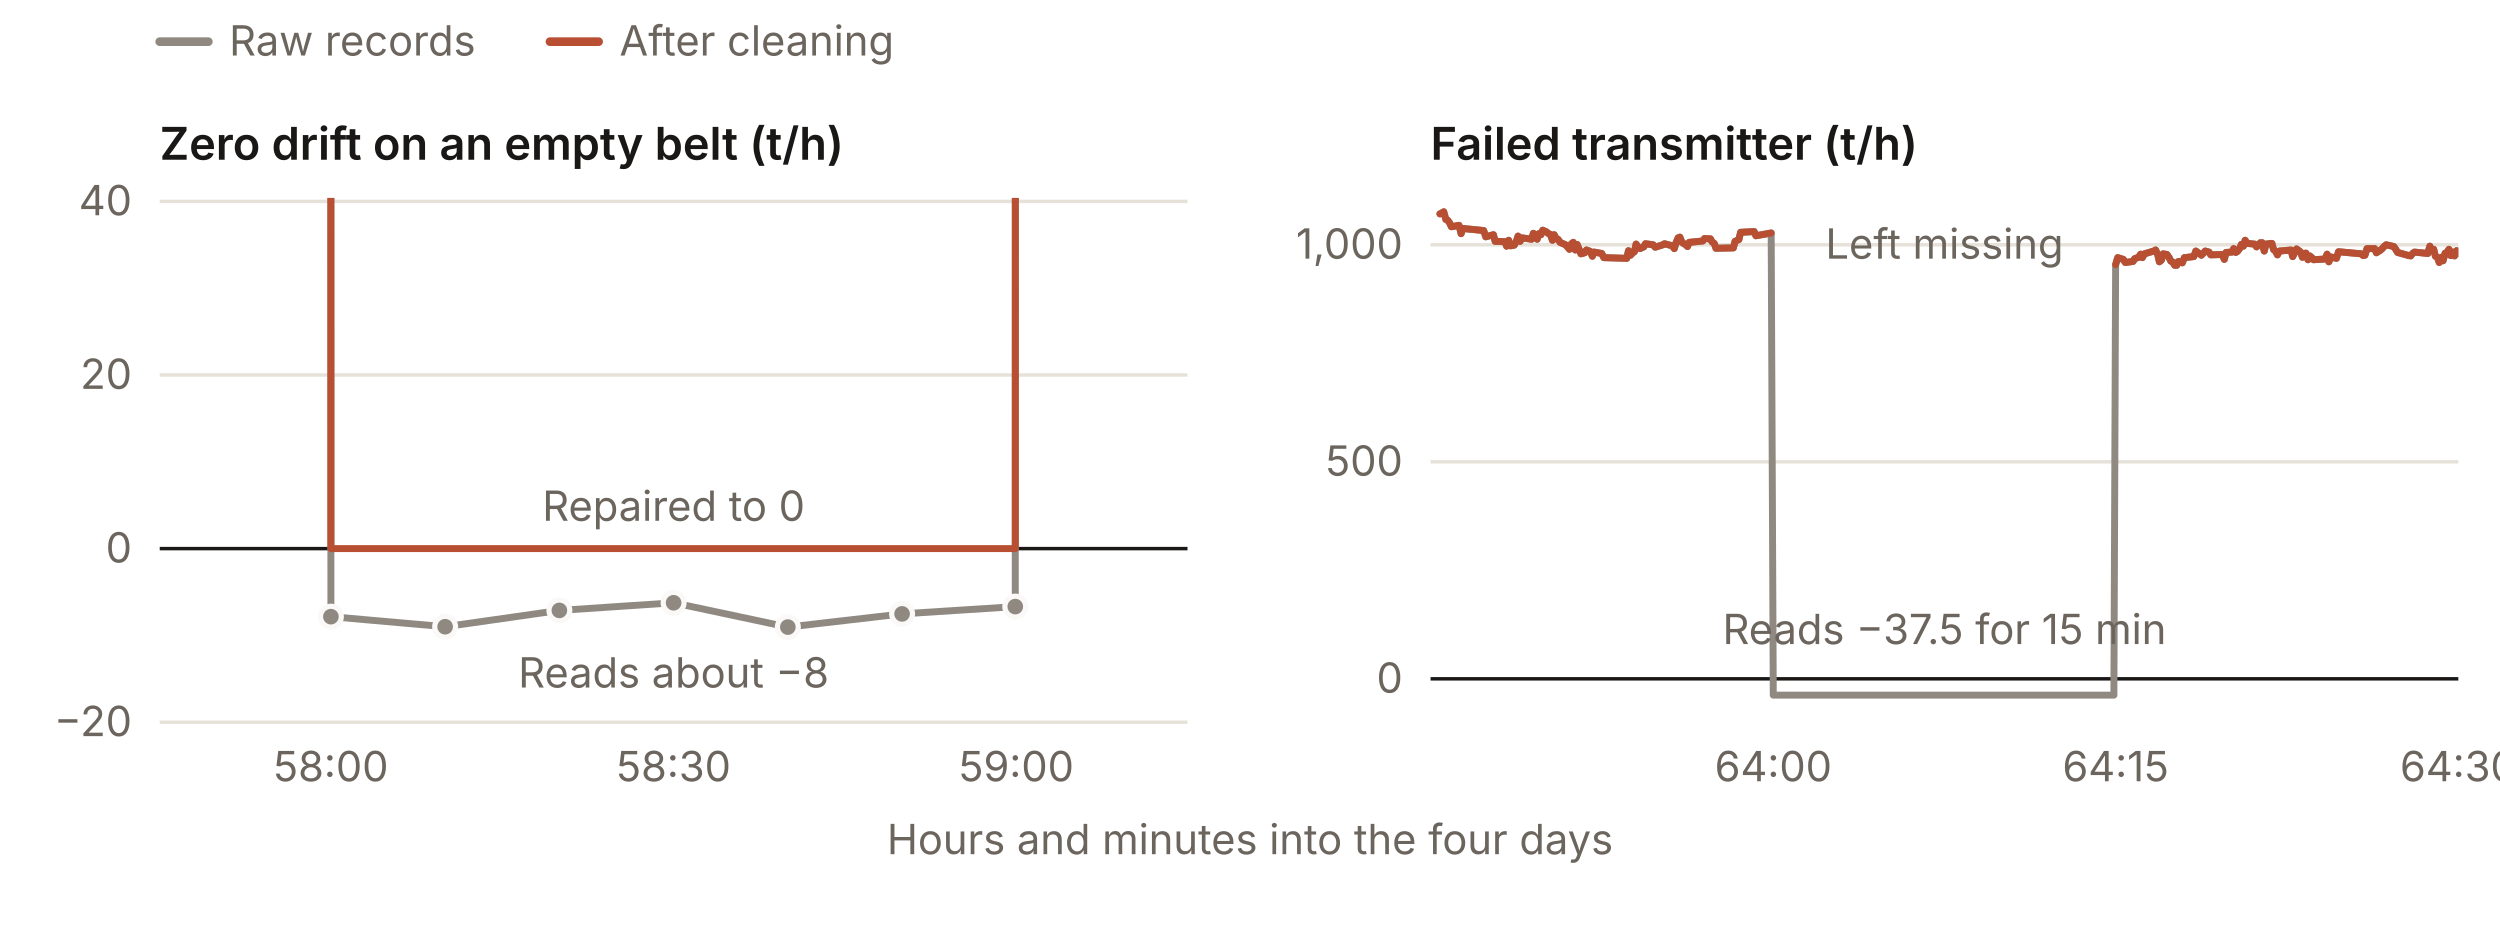
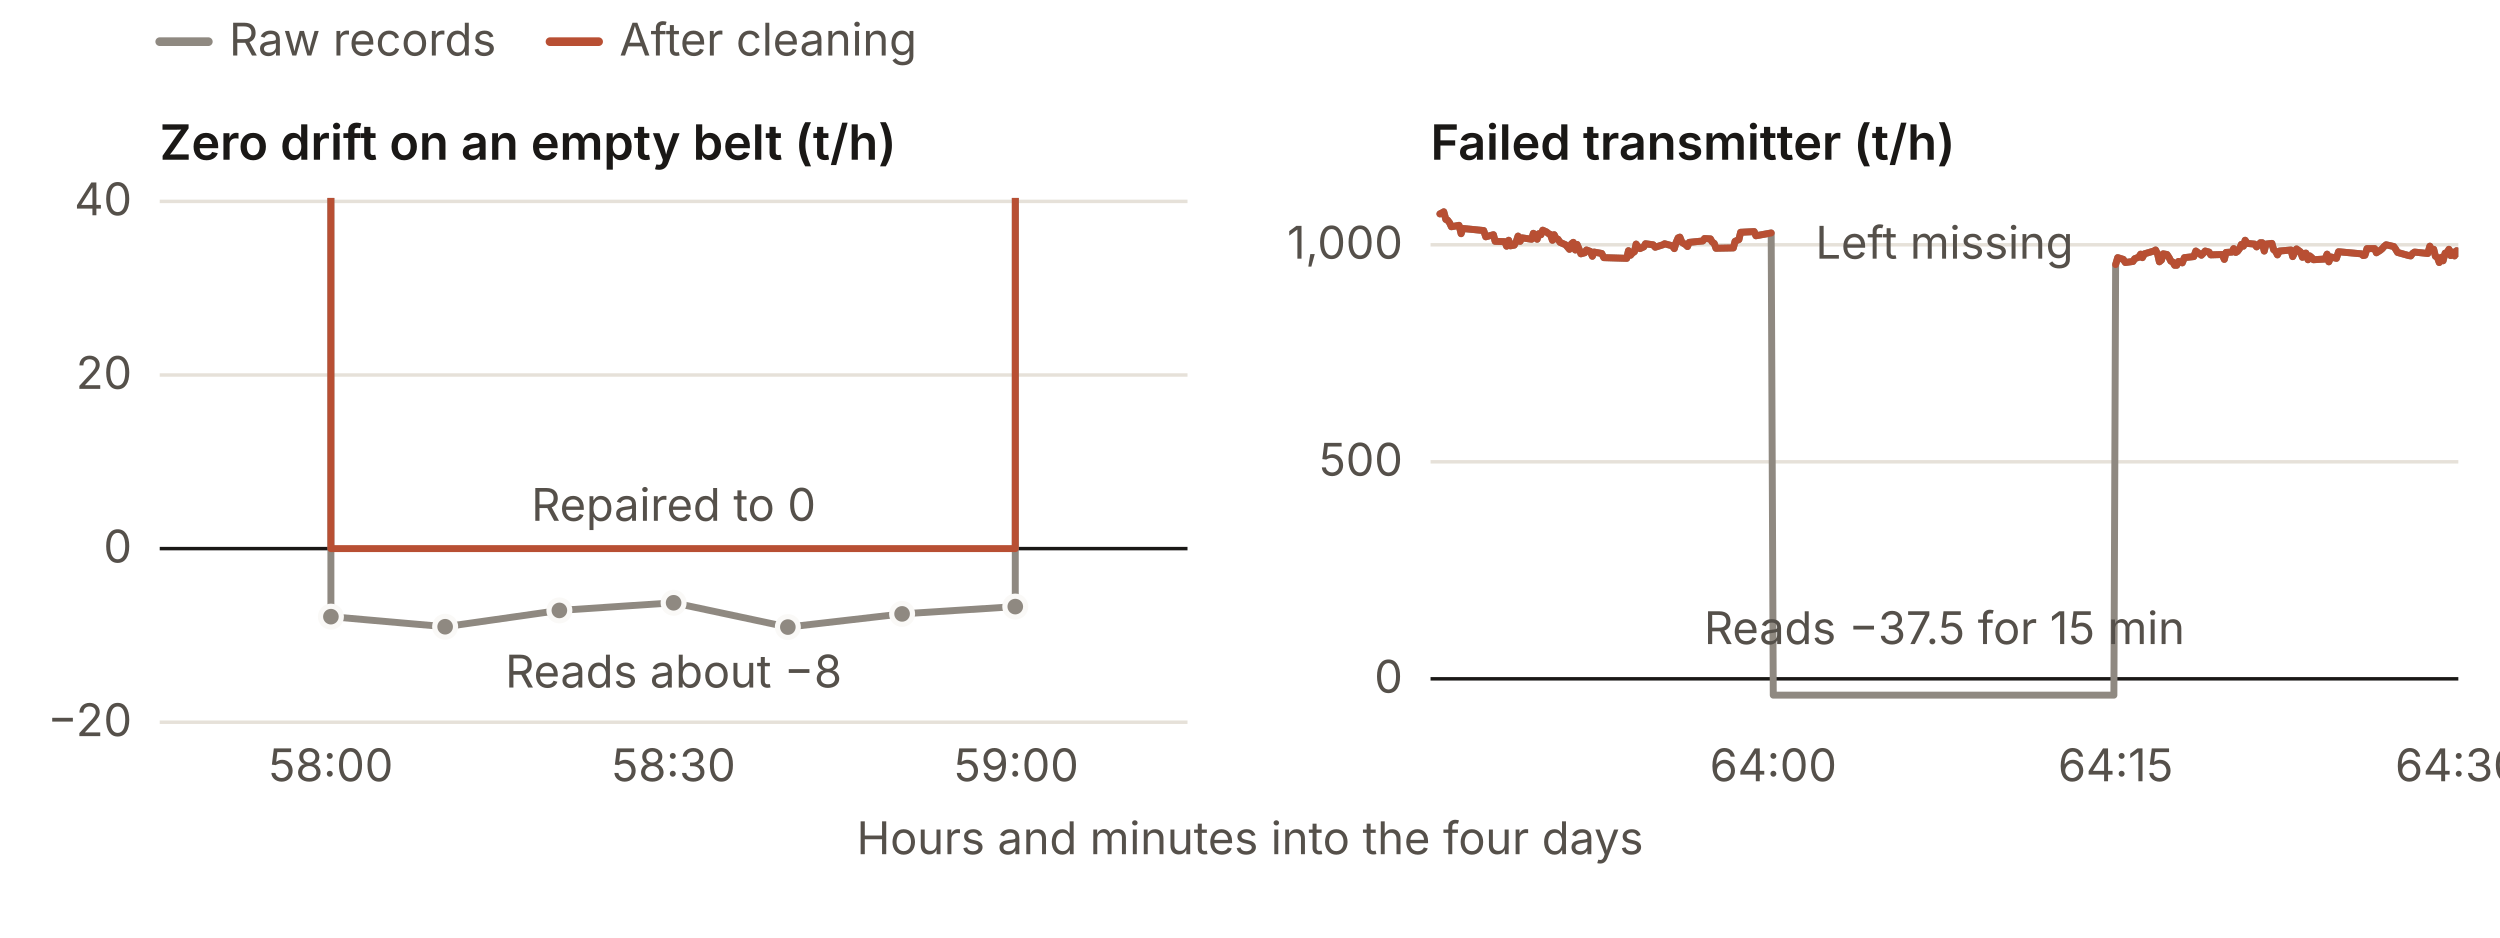
- <svg xmlns="http://www.w3.org/2000/svg" viewBox="0 0 720 270" width="720" height="270" role="img" font-family="'Plus Jakarta Sans', system-ui, -apple-system, 'Segoe UI', sans-serif" font-size="12" fill="#1A1816">
+ <svg xmlns="http://www.w3.org/2000/svg" viewBox="0 0 720 270" width="720" height="270" role="img" font-family="'Plus Jakarta Sans', system-ui, -apple-system, 'Segoe UI', sans-serif" font-size="13" fill="#1A1816">
  <line x1="46.0" y1="12.0" x2="60.0" y2="12.0" stroke="#8F8981" stroke-width="2.5" stroke-linecap="round" />
-   <text x="66.0" y="16.0" text-anchor="start" fill="#6B655E" font-size="12" font-weight="400">Raw records</text>
+   <text x="66.0" y="16.0" text-anchor="start" fill="#55504A" font-size="13" font-weight="400">Raw records</text>
  <line x1="158.4" y1="12.0" x2="172.4" y2="12.0" stroke="#B84F33" stroke-width="2.5" stroke-linecap="round" />
-   <text x="178.4" y="16.0" text-anchor="start" fill="#6B655E" font-size="12" font-weight="400">After cleaning</text>
-   <clipPath id="c2544-1">
+   <text x="178.4" y="16.0" text-anchor="start" fill="#55504A" font-size="13" font-weight="400">After cleaning</text>
+   <clipPath id="c4960-1">
    <rect x="46" y="57" width="296.0" height="152" />
  </clipPath>
-   <text x="46.0" y="46.0" text-anchor="start" fill="#1A1816" font-size="13" font-weight="600">Zero drift on an empty belt (t/h)</text>
+   <text x="46.0" y="46.0" text-anchor="start" fill="#1A1816" font-size="14" font-weight="600">Zero drift on an empty belt (t/h)</text>
  <line x1="46.0" y1="208.0" x2="342.0" y2="208.0" stroke="#E6E1D9" stroke-width="1" stroke-linecap="butt" />
-   <text x="38.0" y="212.0" text-anchor="end" fill="#6B655E" font-size="12" font-weight="400">−20</text>
+   <text x="38.0" y="212.0" text-anchor="end" fill="#55504A" font-size="13" font-weight="400">−20</text>
  <line x1="46.0" y1="158.0" x2="342.0" y2="158.0" stroke="#1A1816" stroke-width="1" stroke-linecap="butt" />
-   <text x="38.0" y="162.0" text-anchor="end" fill="#6B655E" font-size="12" font-weight="400">0</text>
+   <text x="38.0" y="162.0" text-anchor="end" fill="#55504A" font-size="13" font-weight="400">0</text>
  <line x1="46.0" y1="108.0" x2="342.0" y2="108.0" stroke="#E6E1D9" stroke-width="1" stroke-linecap="butt" />
-   <text x="38.0" y="112.0" text-anchor="end" fill="#6B655E" font-size="12" font-weight="400">20</text>
+   <text x="38.0" y="112.0" text-anchor="end" fill="#55504A" font-size="13" font-weight="400">20</text>
  <line x1="46.0" y1="58.0" x2="342.0" y2="58.0" stroke="#E6E1D9" stroke-width="1" stroke-linecap="butt" />
-   <text x="38.0" y="62.0" text-anchor="end" fill="#6B655E" font-size="12" font-weight="400">40</text>
-   <text x="95.3" y="225.0" text-anchor="middle" fill="#6B655E" font-size="12" font-weight="400">58:00</text>
-   <text x="194.0" y="225.0" text-anchor="middle" fill="#6B655E" font-size="12" font-weight="400">58:30</text>
-   <text x="292.7" y="225.0" text-anchor="middle" fill="#6B655E" font-size="12" font-weight="400">59:00</text>
-   <path d="M47.4,-2373.6 L47.6,-2393.4 L48.2,-2399.0 L48.5,-2415.8 L49.0,-2402.7 L49.3,-2389.0 L49.8,-2383.2 L50.1,-2367.6 L50.4,-2403.4 L50.7,-2380.2 L52.6,-2376.8 L52.9,-2358.8 L53.7,-2345.0 L53.9,-2326.9 L54.2,-2278.2 L54.8,-2296.4 L55.0,-2333.6 L55.3,-2306.6 L55.6,-2312.1 L55.9,-2334.2 L56.7,-2331.7 L57.0,-2314.2 L57.2,-2343.0 L57.5,-2351.2 L57.8,-2306.6 L58.3,-2298.4 L58.6,-2339.6 L59.7,-2349.9 L60.0,-2318.7 L60.5,-2319.4 L60.8,-2296.6 L61.1,-2347.9 L61.3,-2349.7 L61.6,-2369.7 L61.9,-2323.8 L62.2,-2344.4 L63.5,-2328.2 L63.8,-2304.3 L64.1,-2317.1 L64.4,-2347.0 L64.6,-2327.7 L64.9,-2352.5 L65.2,-2329.6 L65.5,-2317.3 L65.7,-2354.5 L66.6,-2352.3 L66.8,-2330.8 L67.1,-2353.5 L69.0,-2368.6 L69.3,-2382.0 L70.7,-2390.7 L70.9,-2410.4 L71.2,-2395.0 L71.5,-2380.9 L72.9,-2389.7 L73.1,-2435.4 L73.4,-2413.9 L73.7,-2452.5 L74.0,-2394.1 L76.4,-2400.8 L76.7,-2373.9 L78.9,-2366.6 L79.2,-2350.7 L79.4,-2354.1 L79.7,-2388.4 L80.0,-2368.6 L80.5,-2376.8 L80.8,-2387.4 L83.5,-2374.0 L83.8,-2361.4 L84.9,-2343.2 L85.2,-2317.7 L85.5,-2329.2 L85.7,-2363.1 L86.0,-2317.7 L86.3,-2321.2 L86.6,-2358.4 L87.1,-2342.5 L87.4,-2327.0 L91.5,-2311.2 L91.8,-2302.0 L92.0,-2282.0 L93.4,-2293.9 L93.7,-2316.2 L94.0,-2299.5 L94.2,-2293.9 L95.1,-2288.9 L95.3,177.6 L128.2,180.5 L161.1,175.8 L194.0,173.6 L226.9,180.6 L259.8,176.8 L292.4,174.7 L292.7,-2361.2 L294.6,-2354.5 L294.9,-2381.7 L295.4,-2364.0 L295.7,-2348.3 L296.0,-2381.3 L296.2,-2360.8 L296.5,-2339.3 L296.8,-2358.3 L297.1,-2337.3 L297.3,-2373.6 L297.9,-2391.7 L298.1,-2408.2 L298.7,-2419.4 L299.0,-2451.2 L299.2,-2441.5 L299.5,-2425.8 L299.8,-2419.4 L300.1,-2387.5 L300.3,-2413.0 L300.6,-2385.0 L300.9,-2389.1 L301.2,-2408.0 L301.7,-2394.4 L302.0,-2387.2 L302.3,-2408.5 L302.8,-2411.8 L303.1,-2386.4 L303.4,-2367.8 L303.6,-2350.0 L305.3,-2356.5 L305.5,-2375.0 L309.1,-2359.1 L309.4,-2352.4 L309.7,-2323.8 L309.9,-2344.2 L311.0,-2339.5 L311.3,-2290.7 L311.6,-2312.2 L311.9,-2347.1 L312.1,-2350.6 L312.4,-2369.3 L313.5,-2359.4 L313.8,-2346.1 L314.3,-2357.8 L314.6,-2381.8 L314.9,-2352.2 L316.2,-2334.4 L316.5,-2315.2 L316.8,-2335.0 L317.1,-2335.3 L317.3,-2353.8 L317.6,-2353.1 L317.9,-2327.7 L318.4,-2331.8 L318.7,-2347.7 L319.5,-2342.5 L319.8,-2317.1 L320.1,-2313.0 L320.3,-2295.5 L320.6,-2321.7 L320.9,-2327.0 L321.2,-2341.8 L321.4,-2367.6 L321.7,-2355.3 L322.0,-2339.2 L322.3,-2331.8 L322.5,-2361.6 L322.8,-2333.2 L323.1,-2355.4 L323.4,-2293.2 L323.6,-2312.2 L324.5,-2301.4 L324.7,-2284.5 L325.0,-2326.9 L325.3,-2316.8 L325.6,-2306.7 L326.7,-2324.0 L326.9,-2332.9 L327.2,-2307.5 L327.5,-2327.0 L328.0,-2336.8 L328.3,-2272.4 L328.6,-2302.3 L329.1,-2311.1 L329.4,-2340.2 L329.7,-2317.4 L329.9,-2322.3 L330.2,-2343.7 L331.3,-2349.6 L331.6,-2365.3 L332.1,-2367.1 L332.4,-2384.2 L334.1,-2373.2 L334.3,-2355.7 L334.6,-2392.3 L334.9,-2356.2 L335.1,-2379.4 L335.4,-2363.4 L335.7,-2357.7 L336.0,-2328.5 L336.8,-2320.2 L337.1,-2303.5 L337.3,-2298.6 L337.6,-2331.6 L338.4,-2340.3 L338.7,-2298.3 L339.3,-2305.4 L339.5,-2324.2 L340.9,-2323.9 L341.2,-2362.1 L341.5,-2356.7 L341.7,-2342.2" fill="none" stroke="#8F8981" stroke-width="2" stroke-linejoin="round" stroke-linecap="round" clip-path="url(#c2544-1)" />
+   <text x="38.0" y="62.0" text-anchor="end" fill="#55504A" font-size="13" font-weight="400">40</text>
+   <text x="95.3" y="225.0" text-anchor="middle" fill="#55504A" font-size="13" font-weight="400">58:00</text>
+   <text x="194.0" y="225.0" text-anchor="middle" fill="#55504A" font-size="13" font-weight="400">58:30</text>
+   <text x="292.7" y="225.0" text-anchor="middle" fill="#55504A" font-size="13" font-weight="400">59:00</text>
+   <path d="M47.4,-2373.6 L47.6,-2393.4 L48.2,-2399.0 L48.5,-2415.8 L49.0,-2402.7 L49.3,-2389.0 L49.8,-2383.2 L50.1,-2367.6 L50.4,-2403.4 L50.7,-2380.2 L52.6,-2376.8 L52.9,-2358.8 L53.7,-2345.0 L53.9,-2326.9 L54.2,-2278.2 L54.8,-2296.4 L55.0,-2333.6 L55.3,-2306.6 L55.6,-2312.1 L55.9,-2334.2 L56.7,-2331.7 L57.0,-2314.2 L57.2,-2343.0 L57.5,-2351.2 L57.8,-2306.6 L58.3,-2298.4 L58.6,-2339.6 L59.7,-2349.9 L60.0,-2318.7 L60.5,-2319.4 L60.8,-2296.6 L61.1,-2347.9 L61.3,-2349.7 L61.6,-2369.7 L61.9,-2323.8 L62.2,-2344.4 L63.5,-2328.2 L63.8,-2304.3 L64.1,-2317.1 L64.4,-2347.0 L64.6,-2327.7 L64.9,-2352.5 L65.2,-2329.6 L65.5,-2317.3 L65.7,-2354.5 L66.6,-2352.3 L66.8,-2330.8 L67.1,-2353.5 L69.0,-2368.6 L69.3,-2382.0 L70.7,-2390.7 L70.9,-2410.4 L71.2,-2395.0 L71.5,-2380.9 L72.9,-2389.7 L73.1,-2435.4 L73.4,-2413.9 L73.7,-2452.5 L74.0,-2394.1 L76.4,-2400.8 L76.7,-2373.9 L78.9,-2366.6 L79.2,-2350.7 L79.4,-2354.1 L79.7,-2388.4 L80.0,-2368.6 L80.5,-2376.8 L80.8,-2387.4 L83.5,-2374.0 L83.8,-2361.4 L84.9,-2343.2 L85.2,-2317.7 L85.5,-2329.2 L85.7,-2363.1 L86.0,-2317.7 L86.3,-2321.2 L86.6,-2358.4 L87.1,-2342.5 L87.4,-2327.0 L91.5,-2311.2 L91.8,-2302.0 L92.0,-2282.0 L93.4,-2293.9 L93.7,-2316.2 L94.0,-2299.5 L94.2,-2293.9 L95.1,-2288.9 L95.3,177.6 L128.2,180.5 L161.1,175.8 L194.0,173.6 L226.9,180.6 L259.8,176.8 L292.4,174.7 L292.7,-2361.2 L294.6,-2354.5 L294.9,-2381.7 L295.4,-2364.0 L295.7,-2348.3 L296.0,-2381.3 L296.2,-2360.8 L296.5,-2339.3 L296.8,-2358.3 L297.1,-2337.3 L297.3,-2373.6 L297.9,-2391.7 L298.1,-2408.2 L298.7,-2419.4 L299.0,-2451.2 L299.2,-2441.5 L299.5,-2425.8 L299.8,-2419.4 L300.1,-2387.5 L300.3,-2413.0 L300.6,-2385.0 L300.9,-2389.1 L301.2,-2408.0 L301.7,-2394.4 L302.0,-2387.2 L302.3,-2408.5 L302.8,-2411.8 L303.1,-2386.4 L303.4,-2367.8 L303.6,-2350.0 L305.3,-2356.5 L305.5,-2375.0 L309.1,-2359.1 L309.4,-2352.4 L309.7,-2323.8 L309.9,-2344.2 L311.0,-2339.5 L311.3,-2290.7 L311.6,-2312.2 L311.9,-2347.1 L312.1,-2350.6 L312.4,-2369.3 L313.5,-2359.4 L313.8,-2346.1 L314.3,-2357.8 L314.6,-2381.8 L314.9,-2352.2 L316.2,-2334.4 L316.5,-2315.2 L316.8,-2335.0 L317.1,-2335.3 L317.3,-2353.8 L317.6,-2353.1 L317.9,-2327.7 L318.4,-2331.8 L318.7,-2347.7 L319.5,-2342.5 L319.8,-2317.1 L320.1,-2313.0 L320.3,-2295.5 L320.6,-2321.7 L320.9,-2327.0 L321.2,-2341.8 L321.4,-2367.6 L321.7,-2355.3 L322.0,-2339.2 L322.3,-2331.8 L322.5,-2361.6 L322.8,-2333.2 L323.1,-2355.4 L323.4,-2293.2 L323.6,-2312.2 L324.5,-2301.4 L324.7,-2284.5 L325.0,-2326.9 L325.3,-2316.8 L325.6,-2306.7 L326.7,-2324.0 L326.9,-2332.9 L327.2,-2307.5 L327.5,-2327.0 L328.0,-2336.8 L328.3,-2272.4 L328.6,-2302.3 L329.1,-2311.1 L329.4,-2340.2 L329.7,-2317.4 L329.9,-2322.3 L330.2,-2343.7 L331.3,-2349.6 L331.6,-2365.3 L332.1,-2367.1 L332.4,-2384.2 L334.1,-2373.2 L334.3,-2355.7 L334.6,-2392.3 L334.9,-2356.2 L335.1,-2379.4 L335.4,-2363.4 L335.7,-2357.7 L336.0,-2328.5 L336.8,-2320.2 L337.1,-2303.5 L337.3,-2298.6 L337.6,-2331.6 L338.4,-2340.3 L338.7,-2298.3 L339.3,-2305.4 L339.5,-2324.2 L340.9,-2323.9 L341.2,-2362.1 L341.5,-2356.7 L341.7,-2342.2" fill="none" stroke="#8F8981" stroke-width="2" stroke-linejoin="round" stroke-linecap="round" clip-path="url(#c4960-1)" />
  <circle cx="95.3" cy="177.6" r="3" fill="#8F8981" stroke="#FAF9F7" stroke-width="1.5" />
  <circle cx="128.2" cy="180.5" r="3" fill="#8F8981" stroke="#FAF9F7" stroke-width="1.5" />
  <circle cx="161.1" cy="175.8" r="3" fill="#8F8981" stroke="#FAF9F7" stroke-width="1.5" />
  <circle cx="194.0" cy="173.6" r="3" fill="#8F8981" stroke="#FAF9F7" stroke-width="1.5" />
  <circle cx="226.9" cy="180.6" r="3" fill="#8F8981" stroke="#FAF9F7" stroke-width="1.5" />
  <circle cx="259.8" cy="176.8" r="3" fill="#8F8981" stroke="#FAF9F7" stroke-width="1.5" />
  <circle cx="292.4" cy="174.7" r="3" fill="#8F8981" stroke="#FAF9F7" stroke-width="1.5" />
-   <path d="M47.4,-2373.6 L47.6,-2393.4 L48.2,-2399.0 L48.5,-2415.8 L49.0,-2402.7 L49.3,-2389.0 L49.8,-2383.2 L50.1,-2367.6 L50.4,-2403.4 L50.7,-2380.2 L52.6,-2376.8 L52.9,-2358.8 L53.7,-2345.0 L53.9,-2326.9 L54.2,-2278.2 L54.8,-2296.4 L55.0,-2333.6 L55.3,-2306.6 L55.6,-2312.1 L55.9,-2334.2 L56.7,-2331.7 L57.0,-2314.2 L57.2,-2343.0 L57.5,-2351.2 L57.8,-2306.6 L58.3,-2298.4 L58.6,-2339.6 L59.7,-2349.9 L60.0,-2318.7 L60.5,-2319.4 L60.8,-2296.6 L61.1,-2347.9 L61.3,-2349.7 L61.6,-2369.7 L61.9,-2323.8 L62.2,-2344.4 L63.5,-2328.2 L63.8,-2304.3 L64.1,-2317.1 L64.4,-2347.0 L64.6,-2327.7 L64.9,-2352.5 L65.2,-2329.6 L65.5,-2317.3 L65.7,-2354.5 L66.6,-2352.3 L66.8,-2330.8 L67.1,-2353.5 L69.0,-2368.6 L69.3,-2382.0 L70.7,-2390.7 L70.9,-2410.4 L71.2,-2395.0 L71.5,-2380.9 L72.9,-2389.7 L73.1,-2435.4 L73.4,-2413.9 L73.7,-2452.5 L74.0,-2394.1 L76.4,-2400.8 L76.7,-2373.9 L78.9,-2366.6 L79.2,-2350.7 L79.4,-2354.1 L79.7,-2388.4 L80.0,-2368.6 L80.5,-2376.8 L80.8,-2387.4 L83.5,-2374.0 L83.8,-2361.4 L84.9,-2343.2 L85.2,-2317.7 L85.5,-2329.2 L85.7,-2363.1 L86.0,-2317.7 L86.3,-2321.2 L86.6,-2358.4 L87.1,-2342.5 L87.4,-2327.0 L91.5,-2311.2 L91.8,-2302.0 L92.0,-2282.0 L93.4,-2293.9 L93.7,-2316.2 L94.0,-2299.5 L94.2,-2293.9 L95.1,-2288.9 L95.3,158.0 L128.2,158.0 L161.1,158.0 L194.0,158.0 L226.9,158.0 L259.8,158.0 L292.4,158.0 L292.7,-2361.2 L294.6,-2354.5 L294.9,-2381.7 L295.4,-2364.0 L295.7,-2348.3 L296.0,-2381.3 L296.2,-2360.8 L296.5,-2339.3 L296.8,-2358.3 L297.1,-2337.3 L297.3,-2373.6 L297.9,-2391.7 L298.1,-2408.2 L298.7,-2419.4 L299.0,-2451.2 L299.2,-2441.5 L299.5,-2425.8 L299.8,-2419.4 L300.1,-2387.5 L300.3,-2413.0 L300.6,-2385.0 L300.9,-2389.1 L301.2,-2408.0 L301.7,-2394.4 L302.0,-2387.2 L302.3,-2408.5 L302.8,-2411.8 L303.1,-2386.4 L303.4,-2367.8 L303.6,-2350.0 L305.3,-2356.5 L305.5,-2375.0 L309.1,-2359.1 L309.4,-2352.4 L309.7,-2323.8 L309.9,-2344.2 L311.0,-2339.5 L311.3,-2290.7 L311.6,-2312.2 L311.9,-2347.1 L312.1,-2350.6 L312.4,-2369.3 L313.5,-2359.4 L313.8,-2346.1 L314.3,-2357.8 L314.6,-2381.8 L314.9,-2352.2 L316.2,-2334.4 L316.5,-2315.2 L316.8,-2335.0 L317.1,-2335.3 L317.3,-2353.8 L317.6,-2353.1 L317.9,-2327.7 L318.4,-2331.8 L318.7,-2347.7 L319.5,-2342.5 L319.8,-2317.1 L320.1,-2313.0 L320.3,-2295.5 L320.6,-2321.7 L320.9,-2327.0 L321.2,-2341.8 L321.4,-2367.6 L321.7,-2355.3 L322.0,-2339.2 L322.3,-2331.8 L322.5,-2361.6 L322.8,-2333.2 L323.1,-2355.4 L323.4,-2293.2 L323.6,-2312.2 L324.5,-2301.4 L324.7,-2284.5 L325.0,-2326.9 L325.3,-2316.8 L325.6,-2306.7 L326.7,-2324.0 L326.9,-2332.9 L327.2,-2307.5 L327.5,-2327.0 L328.0,-2336.8 L328.3,-2272.4 L328.6,-2302.3 L329.1,-2311.1 L329.4,-2340.2 L329.7,-2317.4 L329.9,-2322.3 L330.2,-2343.7 L331.3,-2349.6 L331.6,-2365.3 L332.1,-2367.1 L332.4,-2384.2 L334.1,-2373.2 L334.3,-2355.7 L334.6,-2392.3 L334.9,-2356.2 L335.1,-2379.4 L335.4,-2363.4 L335.7,-2357.7 L336.0,-2328.5 L336.8,-2320.2 L337.1,-2303.5 L337.3,-2298.6 L337.6,-2331.6 L338.4,-2340.3 L338.7,-2298.3 L339.3,-2305.4 L339.5,-2324.2 L340.9,-2323.9 L341.2,-2362.1 L341.5,-2356.7 L341.7,-2342.2" fill="none" stroke="#B84F33" stroke-width="2" stroke-linejoin="round" stroke-linecap="round" clip-path="url(#c2544-1)" />
-   <text x="194.0" y="198.0" text-anchor="middle" fill="#6B655E" font-size="12" font-weight="400">Reads about −8</text>
-   <text x="194.0" y="150.0" text-anchor="middle" fill="#6B655E" font-size="12" font-weight="400">Repaired to 0</text>
-   <clipPath id="c2544-2">
+   <path d="M47.4,-2373.6 L47.6,-2393.4 L48.2,-2399.0 L48.5,-2415.8 L49.0,-2402.7 L49.3,-2389.0 L49.8,-2383.2 L50.1,-2367.6 L50.4,-2403.4 L50.7,-2380.2 L52.6,-2376.8 L52.9,-2358.8 L53.7,-2345.0 L53.9,-2326.9 L54.2,-2278.2 L54.8,-2296.4 L55.0,-2333.6 L55.3,-2306.6 L55.6,-2312.1 L55.9,-2334.2 L56.7,-2331.7 L57.0,-2314.2 L57.2,-2343.0 L57.5,-2351.2 L57.8,-2306.6 L58.3,-2298.4 L58.6,-2339.6 L59.7,-2349.9 L60.0,-2318.7 L60.5,-2319.4 L60.8,-2296.6 L61.1,-2347.9 L61.3,-2349.7 L61.6,-2369.7 L61.9,-2323.8 L62.2,-2344.4 L63.5,-2328.2 L63.8,-2304.3 L64.1,-2317.1 L64.4,-2347.0 L64.6,-2327.7 L64.9,-2352.5 L65.2,-2329.6 L65.5,-2317.3 L65.7,-2354.5 L66.6,-2352.3 L66.8,-2330.8 L67.1,-2353.5 L69.0,-2368.6 L69.3,-2382.0 L70.7,-2390.7 L70.9,-2410.4 L71.2,-2395.0 L71.5,-2380.9 L72.9,-2389.7 L73.1,-2435.4 L73.4,-2413.9 L73.7,-2452.5 L74.0,-2394.1 L76.4,-2400.8 L76.7,-2373.9 L78.9,-2366.6 L79.2,-2350.7 L79.4,-2354.1 L79.7,-2388.4 L80.0,-2368.6 L80.5,-2376.8 L80.8,-2387.4 L83.5,-2374.0 L83.8,-2361.4 L84.9,-2343.2 L85.2,-2317.7 L85.5,-2329.2 L85.7,-2363.1 L86.0,-2317.7 L86.3,-2321.2 L86.6,-2358.4 L87.1,-2342.5 L87.4,-2327.0 L91.5,-2311.2 L91.8,-2302.0 L92.0,-2282.0 L93.4,-2293.9 L93.7,-2316.2 L94.0,-2299.5 L94.2,-2293.9 L95.1,-2288.9 L95.3,158.0 L128.2,158.0 L161.1,158.0 L194.0,158.0 L226.9,158.0 L259.8,158.0 L292.4,158.0 L292.7,-2361.2 L294.6,-2354.5 L294.9,-2381.7 L295.4,-2364.0 L295.7,-2348.3 L296.0,-2381.3 L296.2,-2360.8 L296.5,-2339.3 L296.8,-2358.3 L297.1,-2337.3 L297.3,-2373.6 L297.9,-2391.7 L298.1,-2408.2 L298.7,-2419.4 L299.0,-2451.2 L299.2,-2441.5 L299.5,-2425.8 L299.8,-2419.4 L300.1,-2387.5 L300.3,-2413.0 L300.6,-2385.0 L300.9,-2389.1 L301.2,-2408.0 L301.7,-2394.4 L302.0,-2387.2 L302.3,-2408.5 L302.8,-2411.8 L303.1,-2386.4 L303.4,-2367.8 L303.6,-2350.0 L305.3,-2356.5 L305.5,-2375.0 L309.1,-2359.1 L309.4,-2352.4 L309.7,-2323.8 L309.9,-2344.2 L311.0,-2339.5 L311.3,-2290.7 L311.6,-2312.2 L311.9,-2347.1 L312.1,-2350.6 L312.4,-2369.3 L313.5,-2359.4 L313.8,-2346.1 L314.3,-2357.8 L314.6,-2381.8 L314.9,-2352.2 L316.2,-2334.4 L316.5,-2315.2 L316.8,-2335.0 L317.1,-2335.3 L317.3,-2353.8 L317.6,-2353.1 L317.9,-2327.7 L318.4,-2331.8 L318.7,-2347.7 L319.5,-2342.5 L319.8,-2317.1 L320.1,-2313.0 L320.3,-2295.5 L320.6,-2321.7 L320.9,-2327.0 L321.2,-2341.8 L321.4,-2367.6 L321.7,-2355.3 L322.0,-2339.2 L322.3,-2331.8 L322.5,-2361.6 L322.8,-2333.2 L323.1,-2355.4 L323.4,-2293.2 L323.6,-2312.2 L324.5,-2301.4 L324.7,-2284.5 L325.0,-2326.9 L325.3,-2316.8 L325.6,-2306.7 L326.7,-2324.0 L326.9,-2332.9 L327.2,-2307.5 L327.5,-2327.0 L328.0,-2336.8 L328.3,-2272.4 L328.6,-2302.3 L329.1,-2311.1 L329.4,-2340.2 L329.7,-2317.4 L329.9,-2322.3 L330.2,-2343.7 L331.3,-2349.6 L331.6,-2365.3 L332.1,-2367.1 L332.4,-2384.2 L334.1,-2373.2 L334.3,-2355.7 L334.6,-2392.3 L334.9,-2356.2 L335.1,-2379.4 L335.4,-2363.4 L335.7,-2357.7 L336.0,-2328.5 L336.8,-2320.2 L337.1,-2303.5 L337.3,-2298.6 L337.6,-2331.6 L338.4,-2340.3 L338.7,-2298.3 L339.3,-2305.4 L339.5,-2324.2 L340.9,-2323.9 L341.2,-2362.1 L341.5,-2356.7 L341.7,-2342.2" fill="none" stroke="#B84F33" stroke-width="2" stroke-linejoin="round" stroke-linecap="round" clip-path="url(#c4960-1)" />
+   <text x="194.0" y="198.0" text-anchor="middle" fill="#55504A" font-size="13" font-weight="400">Reads about −8</text>
+   <text x="194.0" y="150.0" text-anchor="middle" fill="#55504A" font-size="13" font-weight="400">Repaired to 0</text>
+   <clipPath id="c4960-2">
    <rect x="412.0" y="57" width="296.0" height="152" />
  </clipPath>
-   <text x="412.0" y="46.0" text-anchor="start" fill="#1A1816" font-size="13" font-weight="600">Failed transmitter (t/h)</text>
+   <text x="412.0" y="46.0" text-anchor="start" fill="#1A1816" font-size="14" font-weight="600">Failed transmitter (t/h)</text>
  <line x1="412.0" y1="195.5" x2="708.0" y2="195.5" stroke="#1A1816" stroke-width="1" stroke-linecap="butt" />
-   <text x="404.0" y="199.5" text-anchor="end" fill="#6B655E" font-size="12" font-weight="400">0</text>
+   <text x="404.0" y="199.5" text-anchor="end" fill="#55504A" font-size="13" font-weight="400">0</text>
  <line x1="412.0" y1="133.0" x2="708.0" y2="133.0" stroke="#E6E1D9" stroke-width="1" stroke-linecap="butt" />
-   <text x="404.0" y="137.0" text-anchor="end" fill="#6B655E" font-size="12" font-weight="400">500</text>
+   <text x="404.0" y="137.0" text-anchor="end" fill="#55504A" font-size="13" font-weight="400">500</text>
  <line x1="412.0" y1="70.5" x2="708.0" y2="70.5" stroke="#E6E1D9" stroke-width="1" stroke-linecap="butt" />
-   <text x="404.0" y="74.5" text-anchor="end" fill="#6B655E" font-size="12" font-weight="400">1,000</text>
-   <text x="510.7" y="225.0" text-anchor="middle" fill="#6B655E" font-size="12" font-weight="400">64:00</text>
-   <text x="609.3" y="225.0" text-anchor="middle" fill="#6B655E" font-size="12" font-weight="400">64:15</text>
-   <text x="708.0" y="225.0" text-anchor="middle" fill="#6B655E" font-size="12" font-weight="400">64:30</text>
-   <path d="M414.7,61.6 L415.3,61.3 L415.8,61.0 L416.4,63.2 L416.9,63.4 L417.5,64.2 L418.0,65.3 L420.2,64.9 L420.8,67.3 L421.3,65.8 L427.3,66.4 L427.9,68.2 L430.1,67.6 L430.6,69.5 L433.4,69.6 L433.9,70.9 L434.5,69.2 L435.0,70.8 L436.1,70.6 L436.7,69.5 L437.2,68.0 L437.8,69.5 L438.3,68.5 L441.1,68.9 L441.6,67.2 L442.1,67.5 L442.7,68.9 L443.2,67.3 L443.8,67.6 L444.3,66.3 L445.4,66.8 L446.0,67.3 L446.5,67.5 L447.1,69.2 L447.6,67.6 L448.2,68.8 L448.7,68.9 L449.3,69.8 L450.9,70.5 L451.5,71.2 L452.0,71.8 L452.6,70.2 L453.1,69.8 L453.7,72.0 L454.2,70.4 L454.8,71.8 L455.3,73.1 L456.4,72.8 L456.9,72.0 L458.0,72.4 L458.6,73.8 L459.1,72.6 L461.3,73.0 L461.9,74.2 L468.5,74.4 L469.0,72.2 L469.6,73.5 L470.1,72.9 L470.7,72.5 L471.2,70.3 L471.7,71.0 L472.3,71.6 L473.4,71.1 L473.9,70.2 L476.1,70.5 L476.7,71.2 L478.9,70.5 L479.4,70.2 L481.6,70.8 L482.2,71.6 L482.7,69.9 L483.3,68.5 L483.8,68.3 L484.4,69.8 L485.5,70.5 L486.0,71.0 L486.5,69.8 L490.4,69.4 L490.9,68.7 L492.6,68.8 L493.1,69.7 L493.7,70.1 L494.2,71.5 L499.2,71.4 L499.7,69.5 L500.8,69.0 L501.3,66.9 L505.2,66.7 L505.7,67.9 L510.1,67.1 L510.7,200.2 L576.4,200.2 L608.8,200.2 L609.3,76.2 L609.9,74.2 L611.5,74.7 L612.1,75.6 L614.3,75.3 L614.8,74.5 L615.9,74.1 L616.5,73.2 L617.0,74.2 L617.6,73.1 L620.3,72.3 L620.8,72.0 L621.4,73.2 L621.9,75.4 L622.5,74.9 L623.0,73.1 L624.1,73.3 L624.7,74.2 L625.2,75.2 L625.8,75.5 L626.3,76.4 L626.9,76.4 L627.4,75.3 L628.5,75.7 L629.1,74.2 L631.8,73.9 L632.4,72.3 L633.5,73.1 L634.0,73.5 L634.5,73.0 L635.1,72.3 L636.2,72.6 L636.7,73.4 L640.0,73.3 L640.6,74.7 L641.1,72.7 L642.8,72.6 L643.3,71.6 L643.9,72.7 L644.4,72.4 L645.0,71.6 L645.5,70.4 L646.1,70.9 L646.6,69.2 L647.2,70.1 L649.3,70.3 L649.9,71.1 L650.4,70.6 L651.0,69.9 L651.5,69.9 L652.1,72.3 L652.6,70.3 L654.3,70.1 L654.8,71.9 L655.4,72.4 L655.9,73.4 L656.5,72.3 L659.8,72.0 L660.3,73.9 L660.9,72.7 L661.4,71.7 L662.5,72.5 L663.1,74.1 L663.6,73.0 L664.1,72.9 L664.7,74.8 L665.2,73.7 L665.8,74.2 L666.3,74.8 L669.6,74.6 L670.2,73.2 L670.7,75.4 L671.3,74.0 L672.9,74.4 L673.5,72.5 L680.0,73.1 L680.6,73.6 L681.1,73.5 L681.7,71.6 L683.9,71.6 L684.4,72.8 L685.5,72.1 L686.1,71.6 L686.6,71.0 L687.2,70.5 L689.4,71.0 L689.9,71.7 L690.5,72.7 L693.7,73.6 L694.3,73.7 L694.8,73.0 L695.4,72.6 L699.2,73.0 L699.8,70.9 L700.3,72.1 L700.9,71.8 L701.4,73.8 L702.0,74.2 L702.5,75.6 L703.1,74.1 L703.6,75.1 L704.2,72.9 L704.7,72.8 L705.3,71.8 L705.8,73.6 L706.4,72.6 L706.9,73.7 L707.5,72.2 L708.0,73.0" fill="none" stroke="#8F8981" stroke-width="2" stroke-linejoin="round" stroke-linecap="round" clip-path="url(#c2544-2)" />
-   <path d="M414.7,61.6 L415.3,61.3 L415.8,61.0 L416.4,63.2 L416.9,63.4 L417.5,64.2 L418.0,65.3 L420.2,64.9 L420.8,67.3 L421.3,65.8 L427.3,66.4 L427.9,68.2 L430.1,67.6 L430.6,69.5 L433.4,69.6 L433.9,70.9 L434.5,69.2 L435.0,70.8 L436.1,70.6 L436.7,69.5 L437.2,68.0 L437.8,69.5 L438.3,68.5 L441.1,68.9 L441.6,67.2 L442.1,67.5 L442.7,68.9 L443.2,67.3 L443.8,67.6 L444.3,66.3 L445.4,66.8 L446.0,67.3 L446.5,67.5 L447.1,69.2 L447.6,67.6 L448.2,68.8 L448.7,68.9 L449.3,69.8 L450.9,70.5 L451.5,71.2 L452.0,71.8 L452.6,70.2 L453.1,69.8 L453.7,72.0 L454.2,70.4 L454.8,71.8 L455.3,73.1 L456.4,72.8 L456.9,72.0 L458.0,72.4 L458.6,73.8 L459.1,72.6 L461.3,73.0 L461.9,74.2 L468.5,74.4 L469.0,72.2 L469.6,73.5 L470.1,72.9 L470.7,72.5 L471.2,70.3 L471.7,71.0 L472.3,71.6 L473.4,71.1 L473.9,70.2 L476.1,70.5 L476.7,71.2 L478.9,70.5 L479.4,70.2 L481.6,70.8 L482.2,71.6 L482.7,69.9 L483.3,68.5 L483.8,68.3 L484.4,69.8 L485.5,70.5 L486.0,71.0 L486.5,69.8 L490.4,69.4 L490.9,68.7 L492.6,68.8 L493.1,69.7 L493.7,70.1 L494.2,71.5 L499.2,71.4 L499.7,69.5 L500.8,69.0 L501.3,66.9 L505.2,66.7 L505.7,67.9 L510.1,67.1 M609.3,76.2 L609.9,74.2 L611.5,74.7 L612.1,75.6 L614.3,75.3 L614.8,74.5 L615.9,74.1 L616.5,73.2 L617.0,74.2 L617.6,73.1 L620.3,72.3 L620.8,72.0 L621.4,73.2 L621.9,75.4 L622.5,74.9 L623.0,73.1 L624.1,73.3 L624.7,74.2 L625.2,75.2 L625.8,75.5 L626.3,76.4 L626.9,76.4 L627.4,75.3 L628.5,75.7 L629.1,74.2 L631.8,73.9 L632.4,72.3 L633.5,73.1 L634.0,73.5 L634.5,73.0 L635.1,72.3 L636.2,72.6 L636.7,73.4 L640.0,73.3 L640.6,74.7 L641.1,72.7 L642.8,72.6 L643.3,71.6 L643.9,72.7 L644.4,72.4 L645.0,71.6 L645.5,70.4 L646.1,70.9 L646.6,69.2 L647.2,70.1 L649.3,70.3 L649.9,71.1 L650.4,70.6 L651.0,69.9 L651.5,69.9 L652.1,72.3 L652.6,70.3 L654.3,70.1 L654.8,71.9 L655.4,72.4 L655.9,73.4 L656.5,72.3 L659.8,72.0 L660.3,73.9 L660.9,72.7 L661.4,71.7 L662.5,72.5 L663.1,74.1 L663.6,73.0 L664.1,72.9 L664.7,74.8 L665.2,73.7 L665.8,74.2 L666.3,74.8 L669.6,74.6 L670.2,73.2 L670.7,75.4 L671.3,74.0 L672.9,74.4 L673.5,72.5 L680.0,73.1 L680.6,73.6 L681.1,73.5 L681.7,71.6 L683.9,71.6 L684.4,72.8 L685.5,72.1 L686.1,71.6 L686.6,71.0 L687.2,70.5 L689.4,71.0 L689.9,71.7 L690.5,72.7 L693.7,73.6 L694.3,73.7 L694.8,73.0 L695.4,72.6 L699.2,73.0 L699.8,70.9 L700.3,72.1 L700.9,71.8 L701.4,73.8 L702.0,74.2 L702.5,75.6 L703.1,74.1 L703.6,75.1 L704.2,72.9 L704.7,72.8 L705.3,71.8 L705.8,73.6 L706.4,72.6 L706.9,73.7 L707.5,72.2 L708.0,73.0" fill="none" stroke="#B84F33" stroke-width="2" stroke-linejoin="round" stroke-linecap="round" clip-path="url(#c2544-2)" />
-   <text x="560.0" y="185.5" text-anchor="middle" fill="#6B655E" font-size="12" font-weight="400">Reads −37.5 for 15 min</text>
-   <text x="560.0" y="74.5" text-anchor="middle" fill="#6B655E" font-size="12" font-weight="400">Left missing</text>
-   <text x="360.0" y="246.0" text-anchor="middle" fill="#6B655E" font-size="12" font-weight="400">Hours and minutes into the four days</text>
+   <text x="404.0" y="74.5" text-anchor="end" fill="#55504A" font-size="13" font-weight="400">1,000</text>
+   <text x="510.7" y="225.0" text-anchor="middle" fill="#55504A" font-size="13" font-weight="400">64:00</text>
+   <text x="609.3" y="225.0" text-anchor="middle" fill="#55504A" font-size="13" font-weight="400">64:15</text>
+   <text x="708.0" y="225.0" text-anchor="middle" fill="#55504A" font-size="13" font-weight="400">64:30</text>
+   <path d="M414.7,61.6 L415.3,61.3 L415.8,61.0 L416.4,63.2 L416.9,63.4 L417.5,64.2 L418.0,65.3 L420.2,64.9 L420.8,67.3 L421.3,65.8 L427.3,66.4 L427.9,68.2 L430.1,67.6 L430.6,69.5 L433.4,69.6 L433.9,70.9 L434.5,69.2 L435.0,70.8 L436.1,70.6 L436.7,69.5 L437.2,68.0 L437.8,69.5 L438.3,68.5 L441.1,68.9 L441.6,67.2 L442.1,67.5 L442.7,68.9 L443.2,67.3 L443.8,67.6 L444.3,66.3 L445.4,66.8 L446.0,67.3 L446.5,67.5 L447.1,69.2 L447.6,67.6 L448.2,68.8 L448.7,68.9 L449.3,69.8 L450.9,70.5 L451.5,71.2 L452.0,71.8 L452.6,70.2 L453.1,69.8 L453.7,72.0 L454.2,70.4 L454.8,71.8 L455.3,73.1 L456.4,72.8 L456.9,72.0 L458.0,72.4 L458.6,73.8 L459.1,72.6 L461.3,73.0 L461.9,74.2 L468.5,74.4 L469.0,72.2 L469.6,73.5 L470.1,72.9 L470.7,72.5 L471.2,70.3 L471.7,71.0 L472.3,71.6 L473.4,71.1 L473.9,70.2 L476.1,70.5 L476.7,71.2 L478.9,70.5 L479.4,70.2 L481.6,70.8 L482.2,71.6 L482.7,69.9 L483.3,68.5 L483.8,68.3 L484.4,69.8 L485.5,70.5 L486.0,71.0 L486.5,69.8 L490.4,69.4 L490.9,68.7 L492.6,68.8 L493.1,69.7 L493.7,70.1 L494.2,71.5 L499.2,71.4 L499.7,69.5 L500.8,69.0 L501.3,66.9 L505.2,66.7 L505.7,67.9 L510.1,67.1 L510.7,200.2 L576.4,200.2 L608.8,200.2 L609.3,76.2 L609.9,74.2 L611.5,74.7 L612.1,75.6 L614.3,75.3 L614.8,74.5 L615.9,74.1 L616.5,73.2 L617.0,74.2 L617.6,73.1 L620.3,72.3 L620.8,72.0 L621.4,73.2 L621.9,75.4 L622.5,74.9 L623.0,73.1 L624.1,73.3 L624.7,74.2 L625.2,75.2 L625.8,75.5 L626.3,76.4 L626.9,76.4 L627.4,75.3 L628.5,75.7 L629.1,74.2 L631.8,73.9 L632.4,72.3 L633.5,73.1 L634.0,73.5 L634.5,73.0 L635.1,72.3 L636.2,72.6 L636.7,73.4 L640.0,73.3 L640.6,74.7 L641.1,72.7 L642.8,72.6 L643.3,71.6 L643.9,72.7 L644.4,72.4 L645.0,71.6 L645.5,70.4 L646.1,70.9 L646.6,69.2 L647.2,70.1 L649.3,70.3 L649.9,71.1 L650.4,70.6 L651.0,69.9 L651.5,69.9 L652.1,72.3 L652.6,70.3 L654.3,70.1 L654.8,71.9 L655.4,72.4 L655.9,73.4 L656.5,72.3 L659.8,72.0 L660.3,73.9 L660.9,72.7 L661.4,71.7 L662.5,72.5 L663.1,74.1 L663.6,73.0 L664.1,72.9 L664.7,74.8 L665.2,73.7 L665.8,74.2 L666.3,74.8 L669.6,74.6 L670.2,73.2 L670.7,75.4 L671.3,74.0 L672.9,74.4 L673.5,72.5 L680.0,73.1 L680.6,73.6 L681.1,73.5 L681.7,71.6 L683.9,71.6 L684.4,72.8 L685.5,72.1 L686.1,71.6 L686.6,71.0 L687.2,70.5 L689.4,71.0 L689.9,71.7 L690.5,72.7 L693.7,73.6 L694.3,73.7 L694.8,73.0 L695.4,72.6 L699.2,73.0 L699.8,70.9 L700.3,72.1 L700.9,71.8 L701.4,73.8 L702.0,74.2 L702.5,75.6 L703.1,74.1 L703.6,75.1 L704.2,72.9 L704.7,72.8 L705.3,71.8 L705.8,73.6 L706.4,72.6 L706.9,73.7 L707.5,72.2 L708.0,73.0" fill="none" stroke="#8F8981" stroke-width="2" stroke-linejoin="round" stroke-linecap="round" clip-path="url(#c4960-2)" />
+   <path d="M414.7,61.6 L415.3,61.3 L415.8,61.0 L416.4,63.2 L416.9,63.4 L417.5,64.2 L418.0,65.3 L420.2,64.9 L420.8,67.3 L421.3,65.8 L427.3,66.4 L427.9,68.2 L430.1,67.6 L430.6,69.5 L433.4,69.6 L433.9,70.9 L434.5,69.2 L435.0,70.8 L436.1,70.6 L436.7,69.5 L437.2,68.0 L437.8,69.5 L438.3,68.5 L441.1,68.9 L441.6,67.2 L442.1,67.5 L442.7,68.9 L443.2,67.3 L443.8,67.6 L444.3,66.3 L445.4,66.8 L446.0,67.3 L446.5,67.5 L447.1,69.2 L447.6,67.6 L448.2,68.8 L448.7,68.9 L449.3,69.8 L450.9,70.5 L451.5,71.2 L452.0,71.8 L452.6,70.2 L453.1,69.8 L453.7,72.0 L454.2,70.4 L454.8,71.8 L455.3,73.1 L456.4,72.8 L456.9,72.0 L458.0,72.4 L458.6,73.8 L459.1,72.6 L461.3,73.0 L461.9,74.2 L468.5,74.4 L469.0,72.2 L469.6,73.5 L470.1,72.9 L470.7,72.5 L471.2,70.3 L471.7,71.0 L472.3,71.6 L473.4,71.1 L473.9,70.2 L476.1,70.5 L476.7,71.2 L478.9,70.5 L479.4,70.2 L481.6,70.8 L482.2,71.6 L482.7,69.9 L483.3,68.5 L483.8,68.3 L484.4,69.8 L485.5,70.5 L486.0,71.0 L486.5,69.8 L490.4,69.4 L490.9,68.7 L492.6,68.8 L493.1,69.7 L493.7,70.1 L494.2,71.5 L499.2,71.4 L499.7,69.5 L500.8,69.0 L501.3,66.9 L505.2,66.7 L505.7,67.9 L510.1,67.1 M609.3,76.2 L609.9,74.2 L611.5,74.7 L612.1,75.6 L614.3,75.3 L614.8,74.5 L615.9,74.1 L616.5,73.2 L617.0,74.2 L617.6,73.1 L620.3,72.3 L620.8,72.0 L621.4,73.2 L621.9,75.4 L622.5,74.9 L623.0,73.1 L624.1,73.3 L624.7,74.2 L625.2,75.2 L625.8,75.5 L626.3,76.4 L626.9,76.4 L627.4,75.3 L628.5,75.7 L629.1,74.2 L631.8,73.9 L632.4,72.3 L633.5,73.1 L634.0,73.5 L634.5,73.0 L635.1,72.3 L636.2,72.6 L636.7,73.4 L640.0,73.3 L640.6,74.7 L641.1,72.7 L642.8,72.6 L643.3,71.6 L643.9,72.7 L644.4,72.4 L645.0,71.6 L645.5,70.4 L646.1,70.9 L646.6,69.2 L647.2,70.1 L649.3,70.3 L649.9,71.1 L650.4,70.6 L651.0,69.9 L651.5,69.9 L652.1,72.3 L652.6,70.3 L654.3,70.1 L654.8,71.9 L655.4,72.4 L655.9,73.4 L656.5,72.3 L659.8,72.0 L660.3,73.9 L660.9,72.7 L661.4,71.7 L662.5,72.5 L663.1,74.1 L663.6,73.0 L664.1,72.9 L664.7,74.8 L665.2,73.7 L665.8,74.2 L666.3,74.8 L669.6,74.6 L670.2,73.2 L670.7,75.4 L671.3,74.0 L672.9,74.4 L673.5,72.5 L680.0,73.1 L680.6,73.6 L681.1,73.5 L681.7,71.6 L683.9,71.6 L684.4,72.8 L685.5,72.1 L686.1,71.6 L686.6,71.0 L687.2,70.5 L689.4,71.0 L689.9,71.7 L690.5,72.7 L693.7,73.6 L694.3,73.7 L694.8,73.0 L695.4,72.6 L699.2,73.0 L699.8,70.9 L700.3,72.1 L700.9,71.8 L701.4,73.8 L702.0,74.2 L702.5,75.6 L703.1,74.1 L703.6,75.1 L704.2,72.9 L704.7,72.8 L705.3,71.8 L705.8,73.6 L706.4,72.6 L706.9,73.7 L707.5,72.2 L708.0,73.0" fill="none" stroke="#B84F33" stroke-width="2" stroke-linejoin="round" stroke-linecap="round" clip-path="url(#c4960-2)" />
+   <text x="560.0" y="185.5" text-anchor="middle" fill="#55504A" font-size="13" font-weight="400">Reads −37.5 for 15 min</text>
+   <text x="560.0" y="74.5" text-anchor="middle" fill="#55504A" font-size="13" font-weight="400">Left missing</text>
+   <text x="360.0" y="246.0" text-anchor="middle" fill="#55504A" font-size="13" font-weight="400">Hours and minutes into the four days</text>
</svg>
